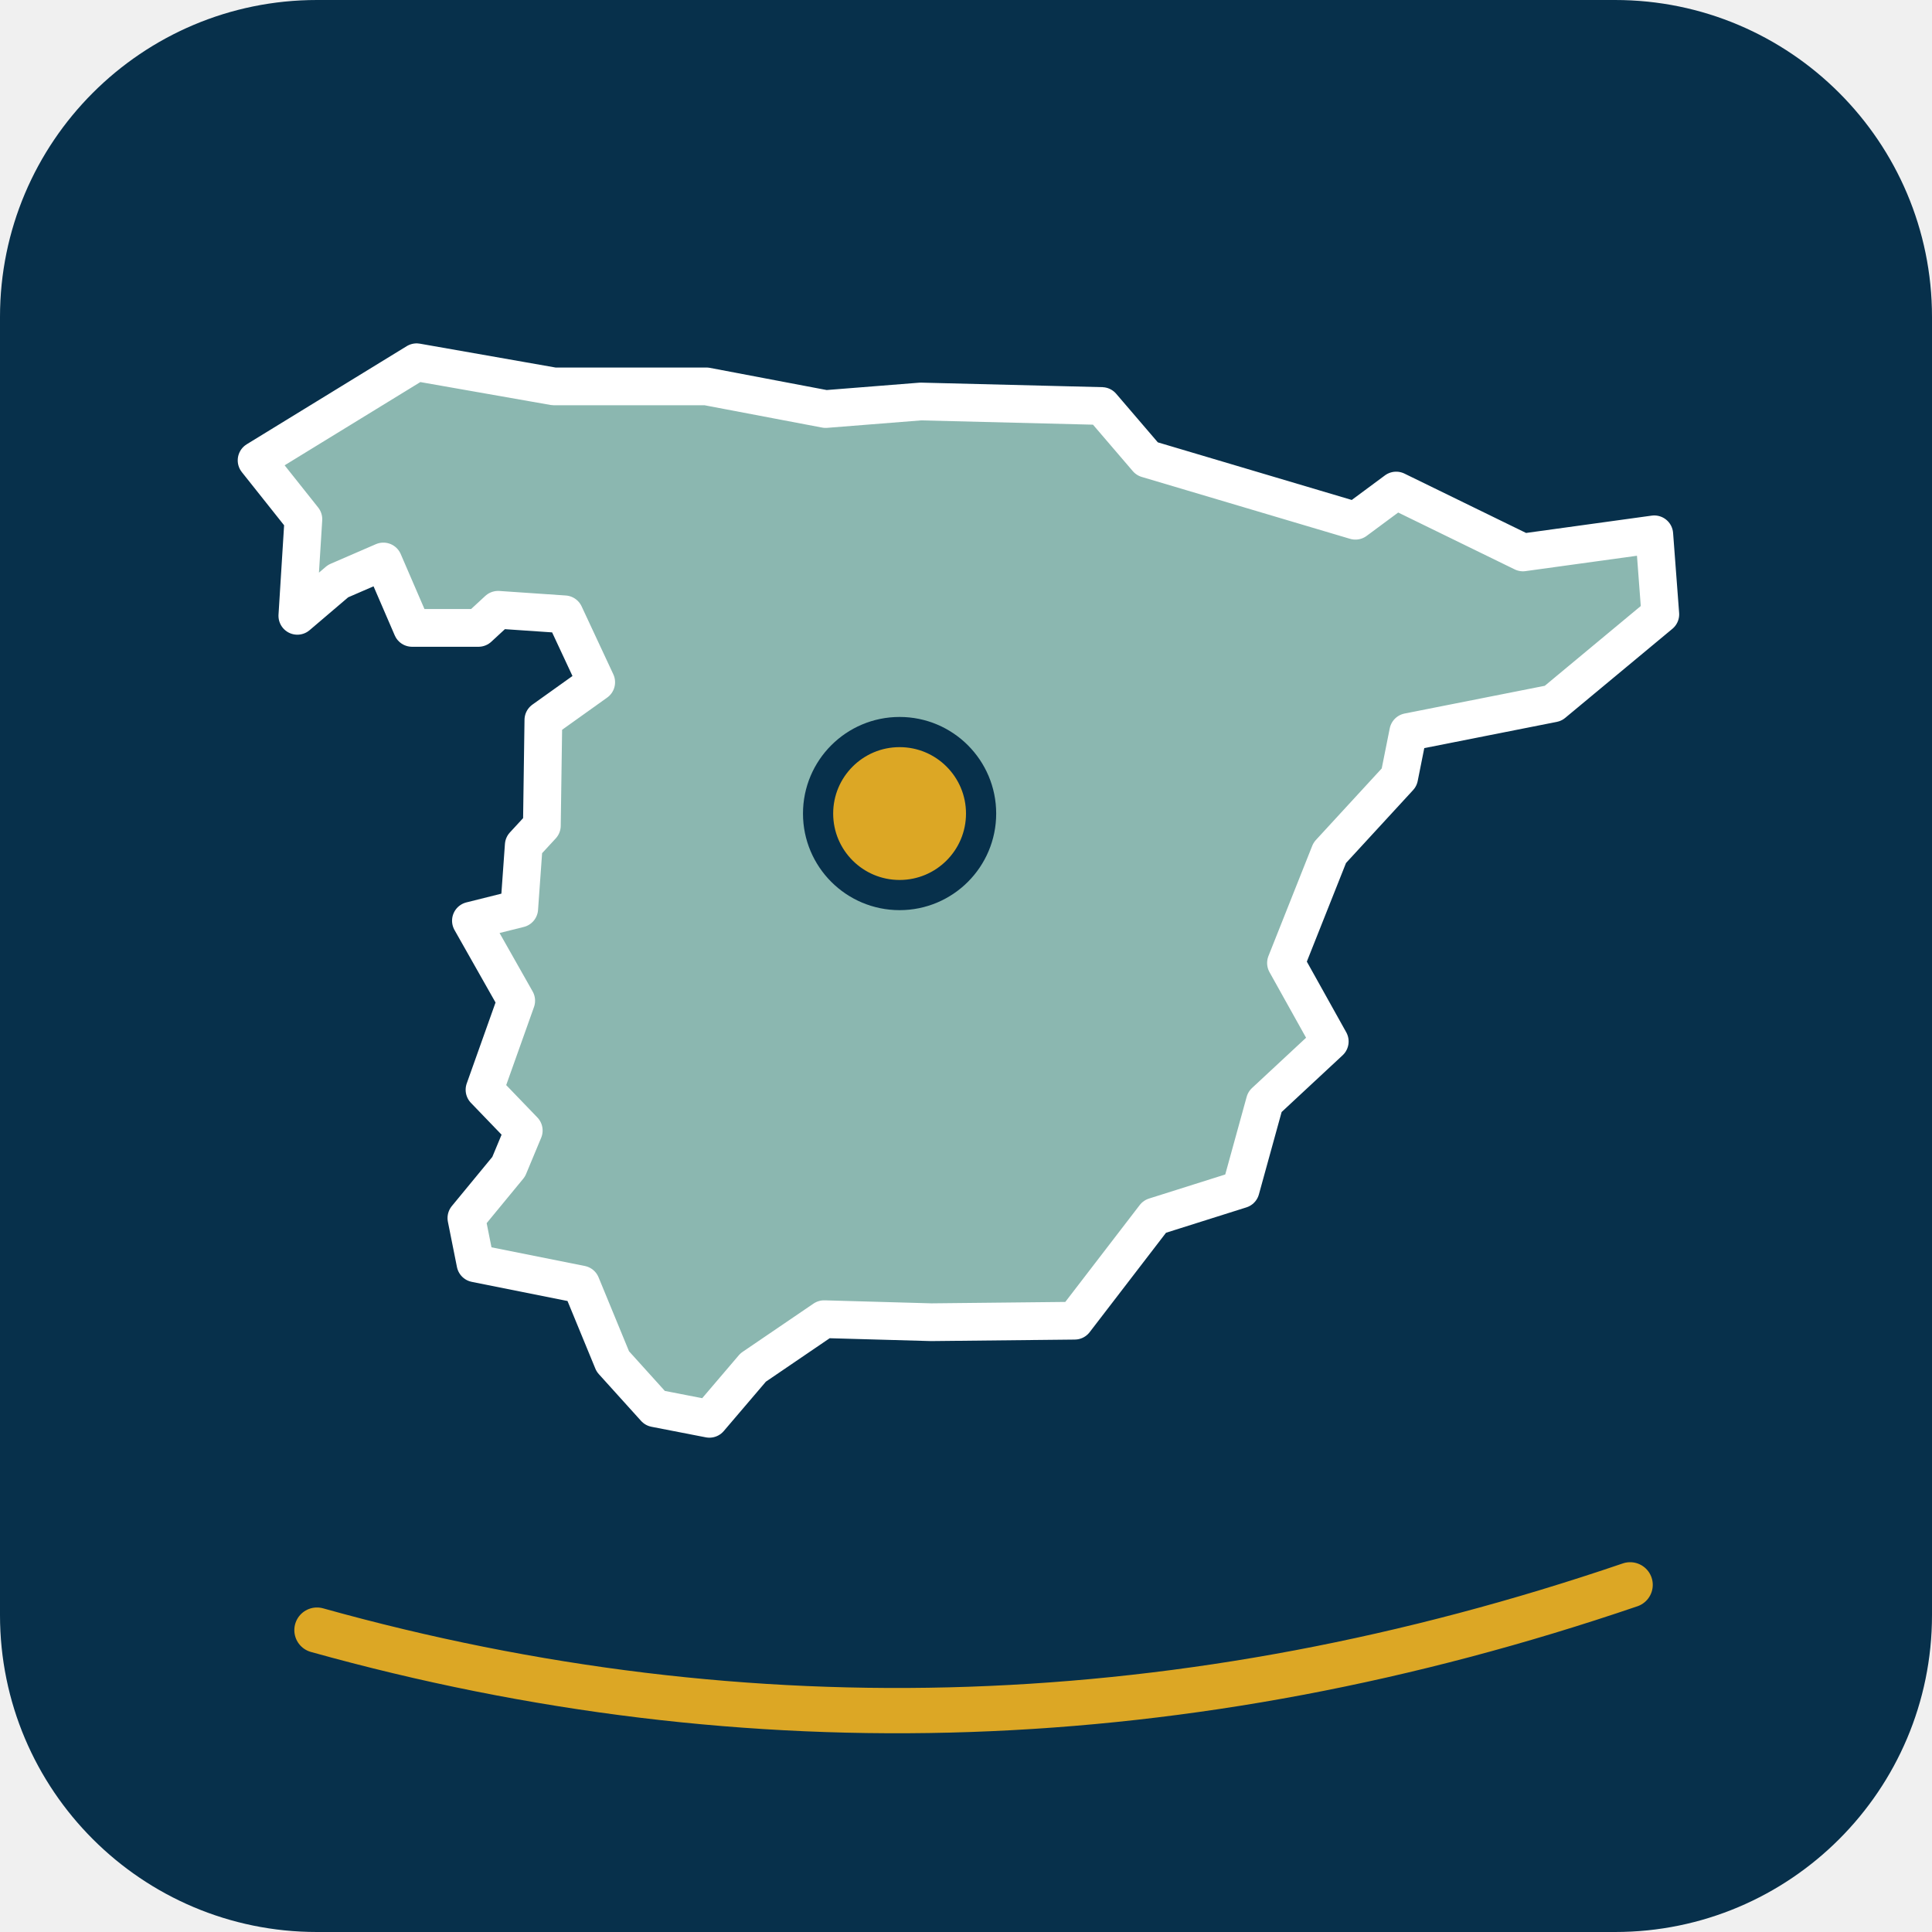
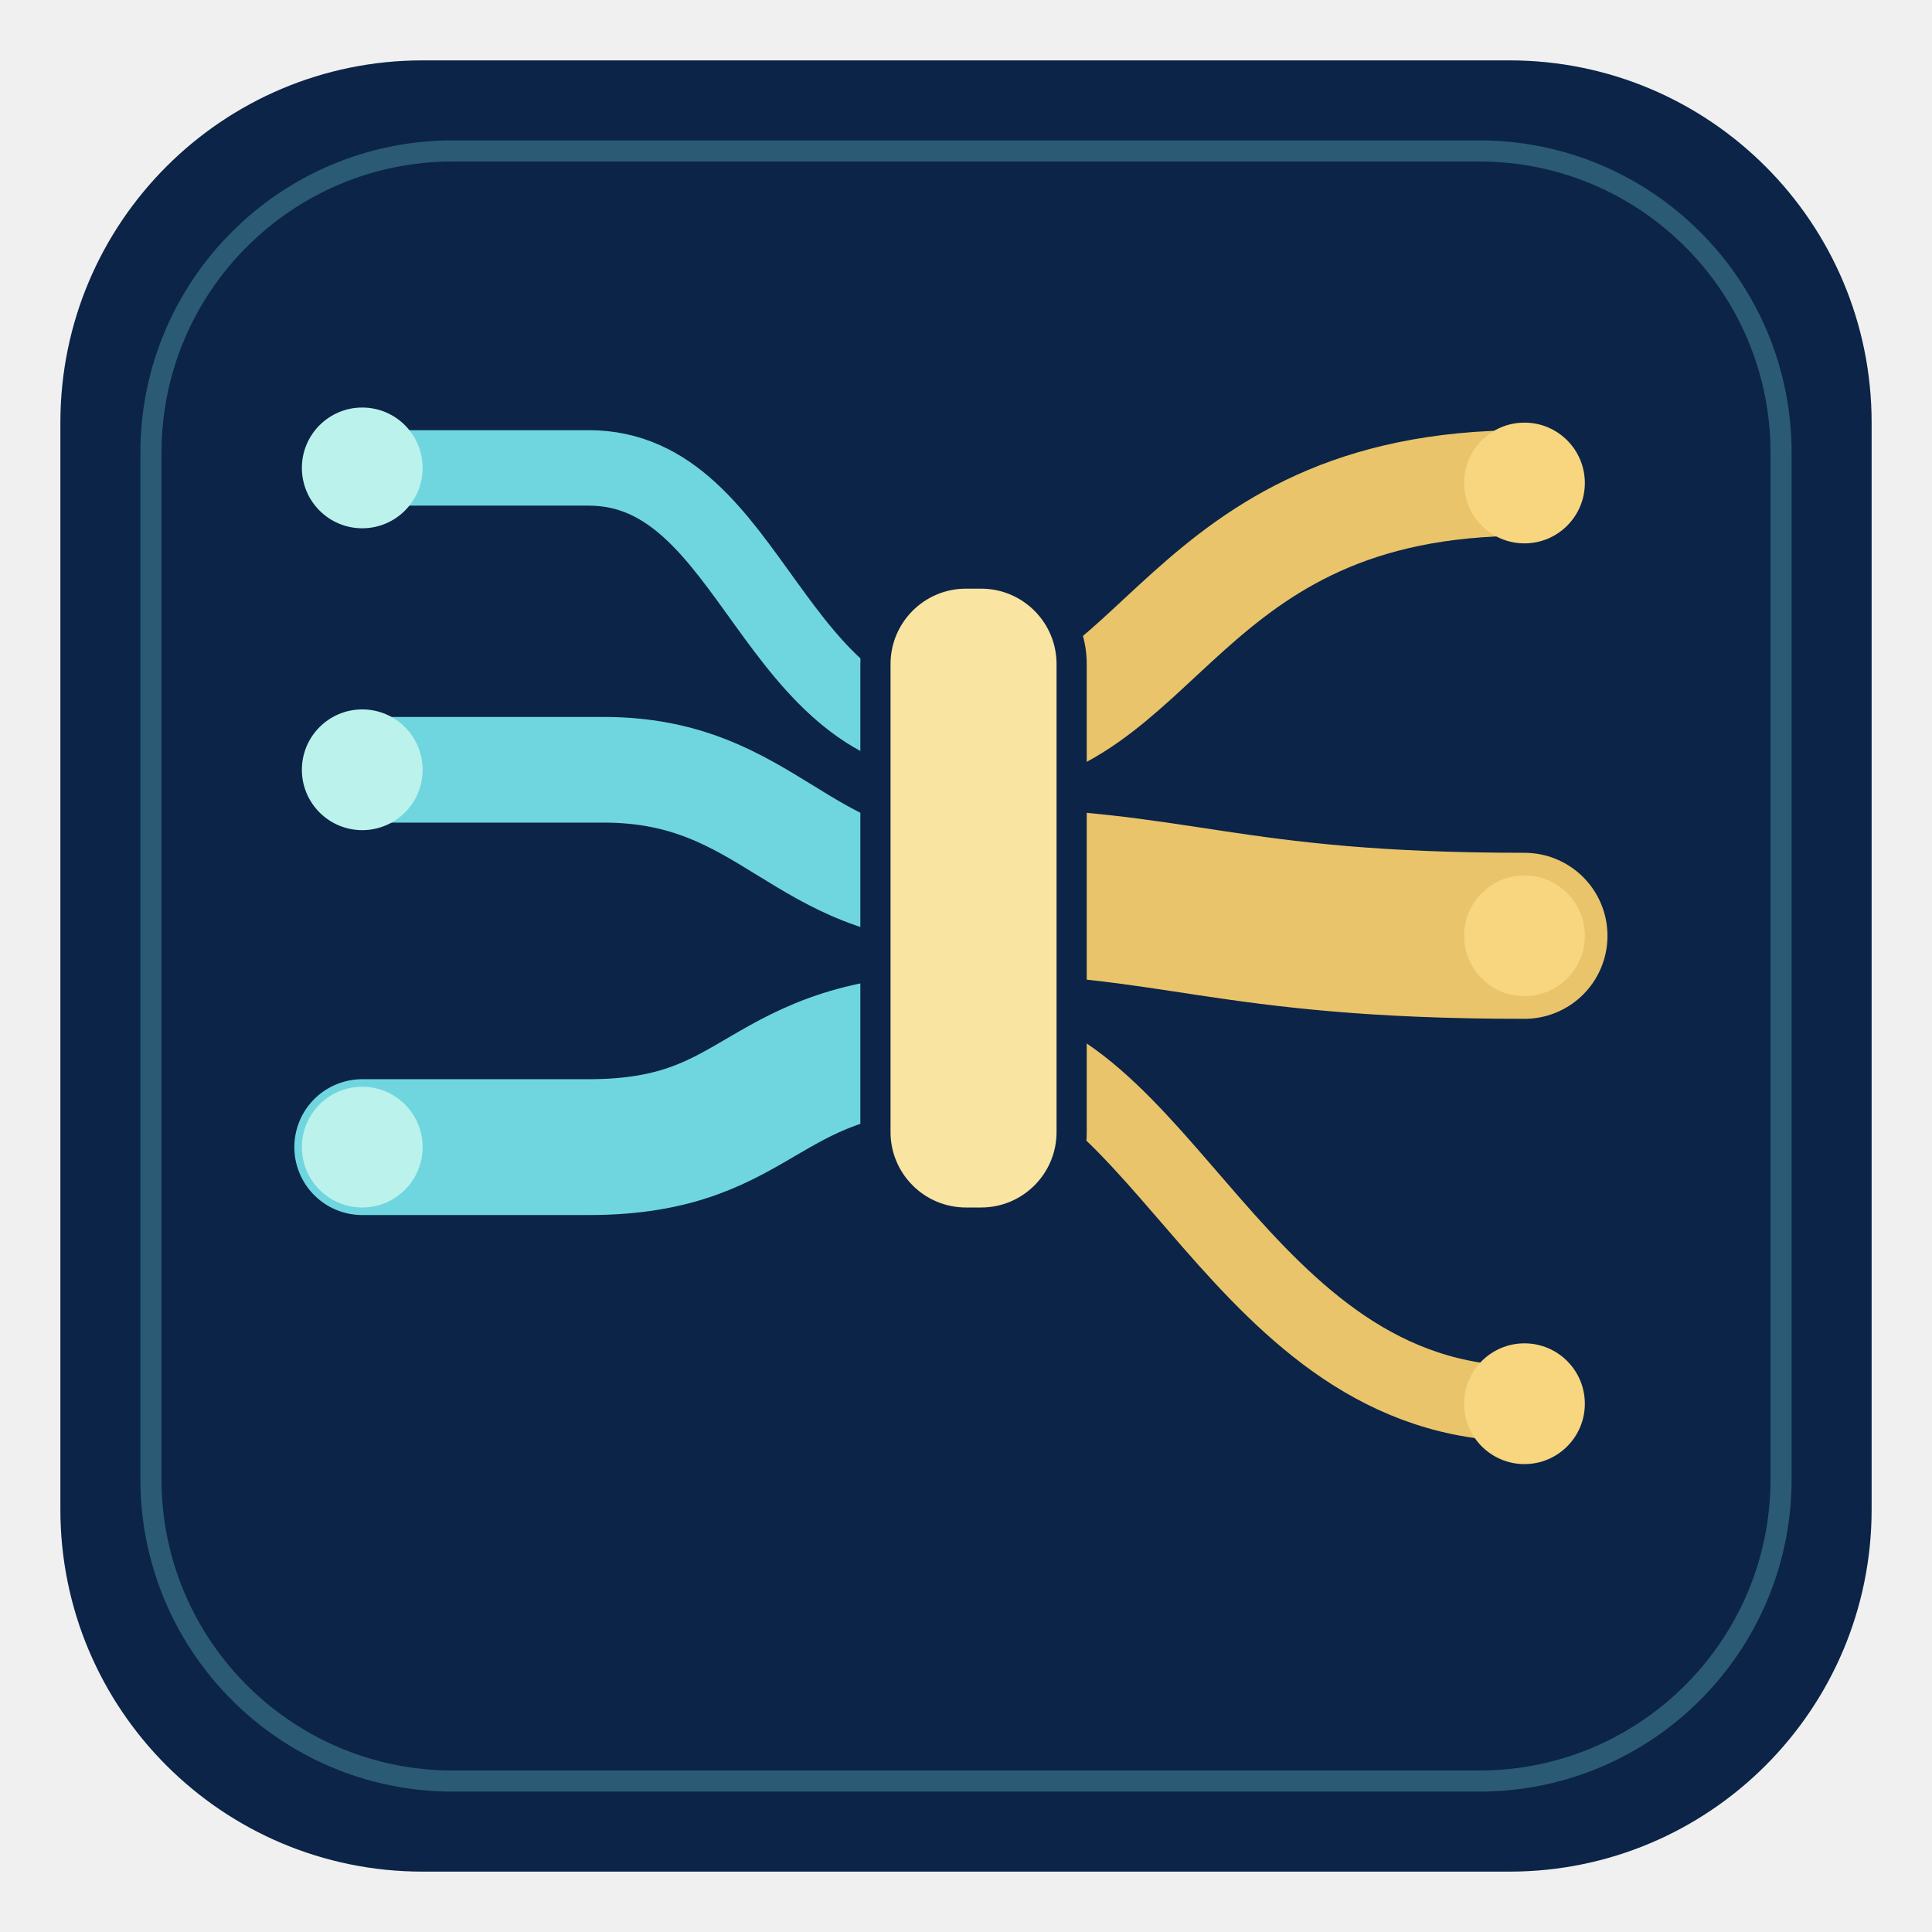
- <svg xmlns="http://www.w3.org/2000/svg" viewBox="0 0 128 128" width="128" height="128" role="img" aria-labelledby="title">
-   <rect width="128" height="128" rx="21" fill="#07304b" />
-   <path d="M19.7,40.8 L20.1,34.4 L17.0,30.5 L27.6,24.0 L36.7,25.6 L46.8,25.6 L54.7,27.1 L61.0,26.6 L73.0,26.9 L76.0,30.4 L89.8,34.5 L92.5,32.5 L100.9,36.6 L109.6,35.4 L110.0,40.7 L102.9,46.6 L93.3,48.5 L92.7,51.5 L88.1,56.5 L85.2,63.8 L88.1,69.0 L83.8,73.0 L82.2,78.8 L76.5,80.6 L71.2,87.5 L61.7,87.6 L54.6,87.4 L49.9,90.6 L47.0,94.0 L43.4,93.3 L40.6,90.2 L38.5,85.1 L31.5,83.7 L30.9,80.7 L33.7,77.3 L34.7,74.9 L32.1,72.2 L34.2,66.3 L31.2,61.0 L34.4,60.2 L34.7,56.0 L35.9,54.7 L36.0,47.7 L39.5,45.2 L37.4,40.7 L33.0,40.4 L31.7,41.6 L27.3,41.6 L25.4,37.2 L22.4,38.5 Z" fill="#8bb7b0" stroke="#ffffff" stroke-width="2.5" stroke-linejoin="round" />
-   <circle cx="59.6" cy="53.9" r="5.4" fill="#dca725" stroke="#07304b" stroke-width="2" />
-   <path d="M21 108 Q64 120 108 105" fill="none" stroke="#dca725" stroke-width="3" stroke-linecap="round" />
+ <svg xmlns="http://www.w3.org/2000/svg" width="128" height="128" viewBox="0 0 128 128" role="img" aria-labelledby="title desc">
+   <rect x="4" y="4" width="120" height="120" rx="24" fill="#0b2447" />
+   <rect x="10" y="10" width="108" height="108" rx="20" fill="none" stroke="#397087" stroke-width="1.4" opacity=".7" />
+   <g fill="none" stroke-linecap="round">
+     <path d="M24 31H39C50 31 51 49 64 49" stroke="#6fd6df" stroke-width="5" />
+     <path d="M24 51H40C51 51 53 59 64 59" stroke="#6fd6df" stroke-width="7" />
+     <path d="M24 76H39C51 76 50 69 64 69" stroke="#6fd6df" stroke-width="9" />
+     <path d="M64 49C77 49 78 32 101 32" stroke="#e9c46a" stroke-width="7" />
+     <path d="M64 59C78 59 81 62 101 62" stroke="#e9c46a" stroke-width="11" />
+     <path d="M64 69C77 69 82 93 101 93" stroke="#e9c46a" stroke-width="5" />
+   </g>
+   <rect x="58" y="38" width="13" height="43" rx="6" fill="#f9e4a1" stroke="#0b2447" stroke-width="2" />
+   <g fill="#bbf2ec">
+     <circle cx="24" cy="31" r="4" />
+     <circle cx="24" cy="51" r="4" />
+     <circle cx="24" cy="76" r="4" />
+   </g>
+   <g fill="#f8d57f">
+     <circle cx="101" cy="32" r="4" />
+     <circle cx="101" cy="62" r="4" />
+     <circle cx="101" cy="93" r="4" />
+   </g>
</svg>
